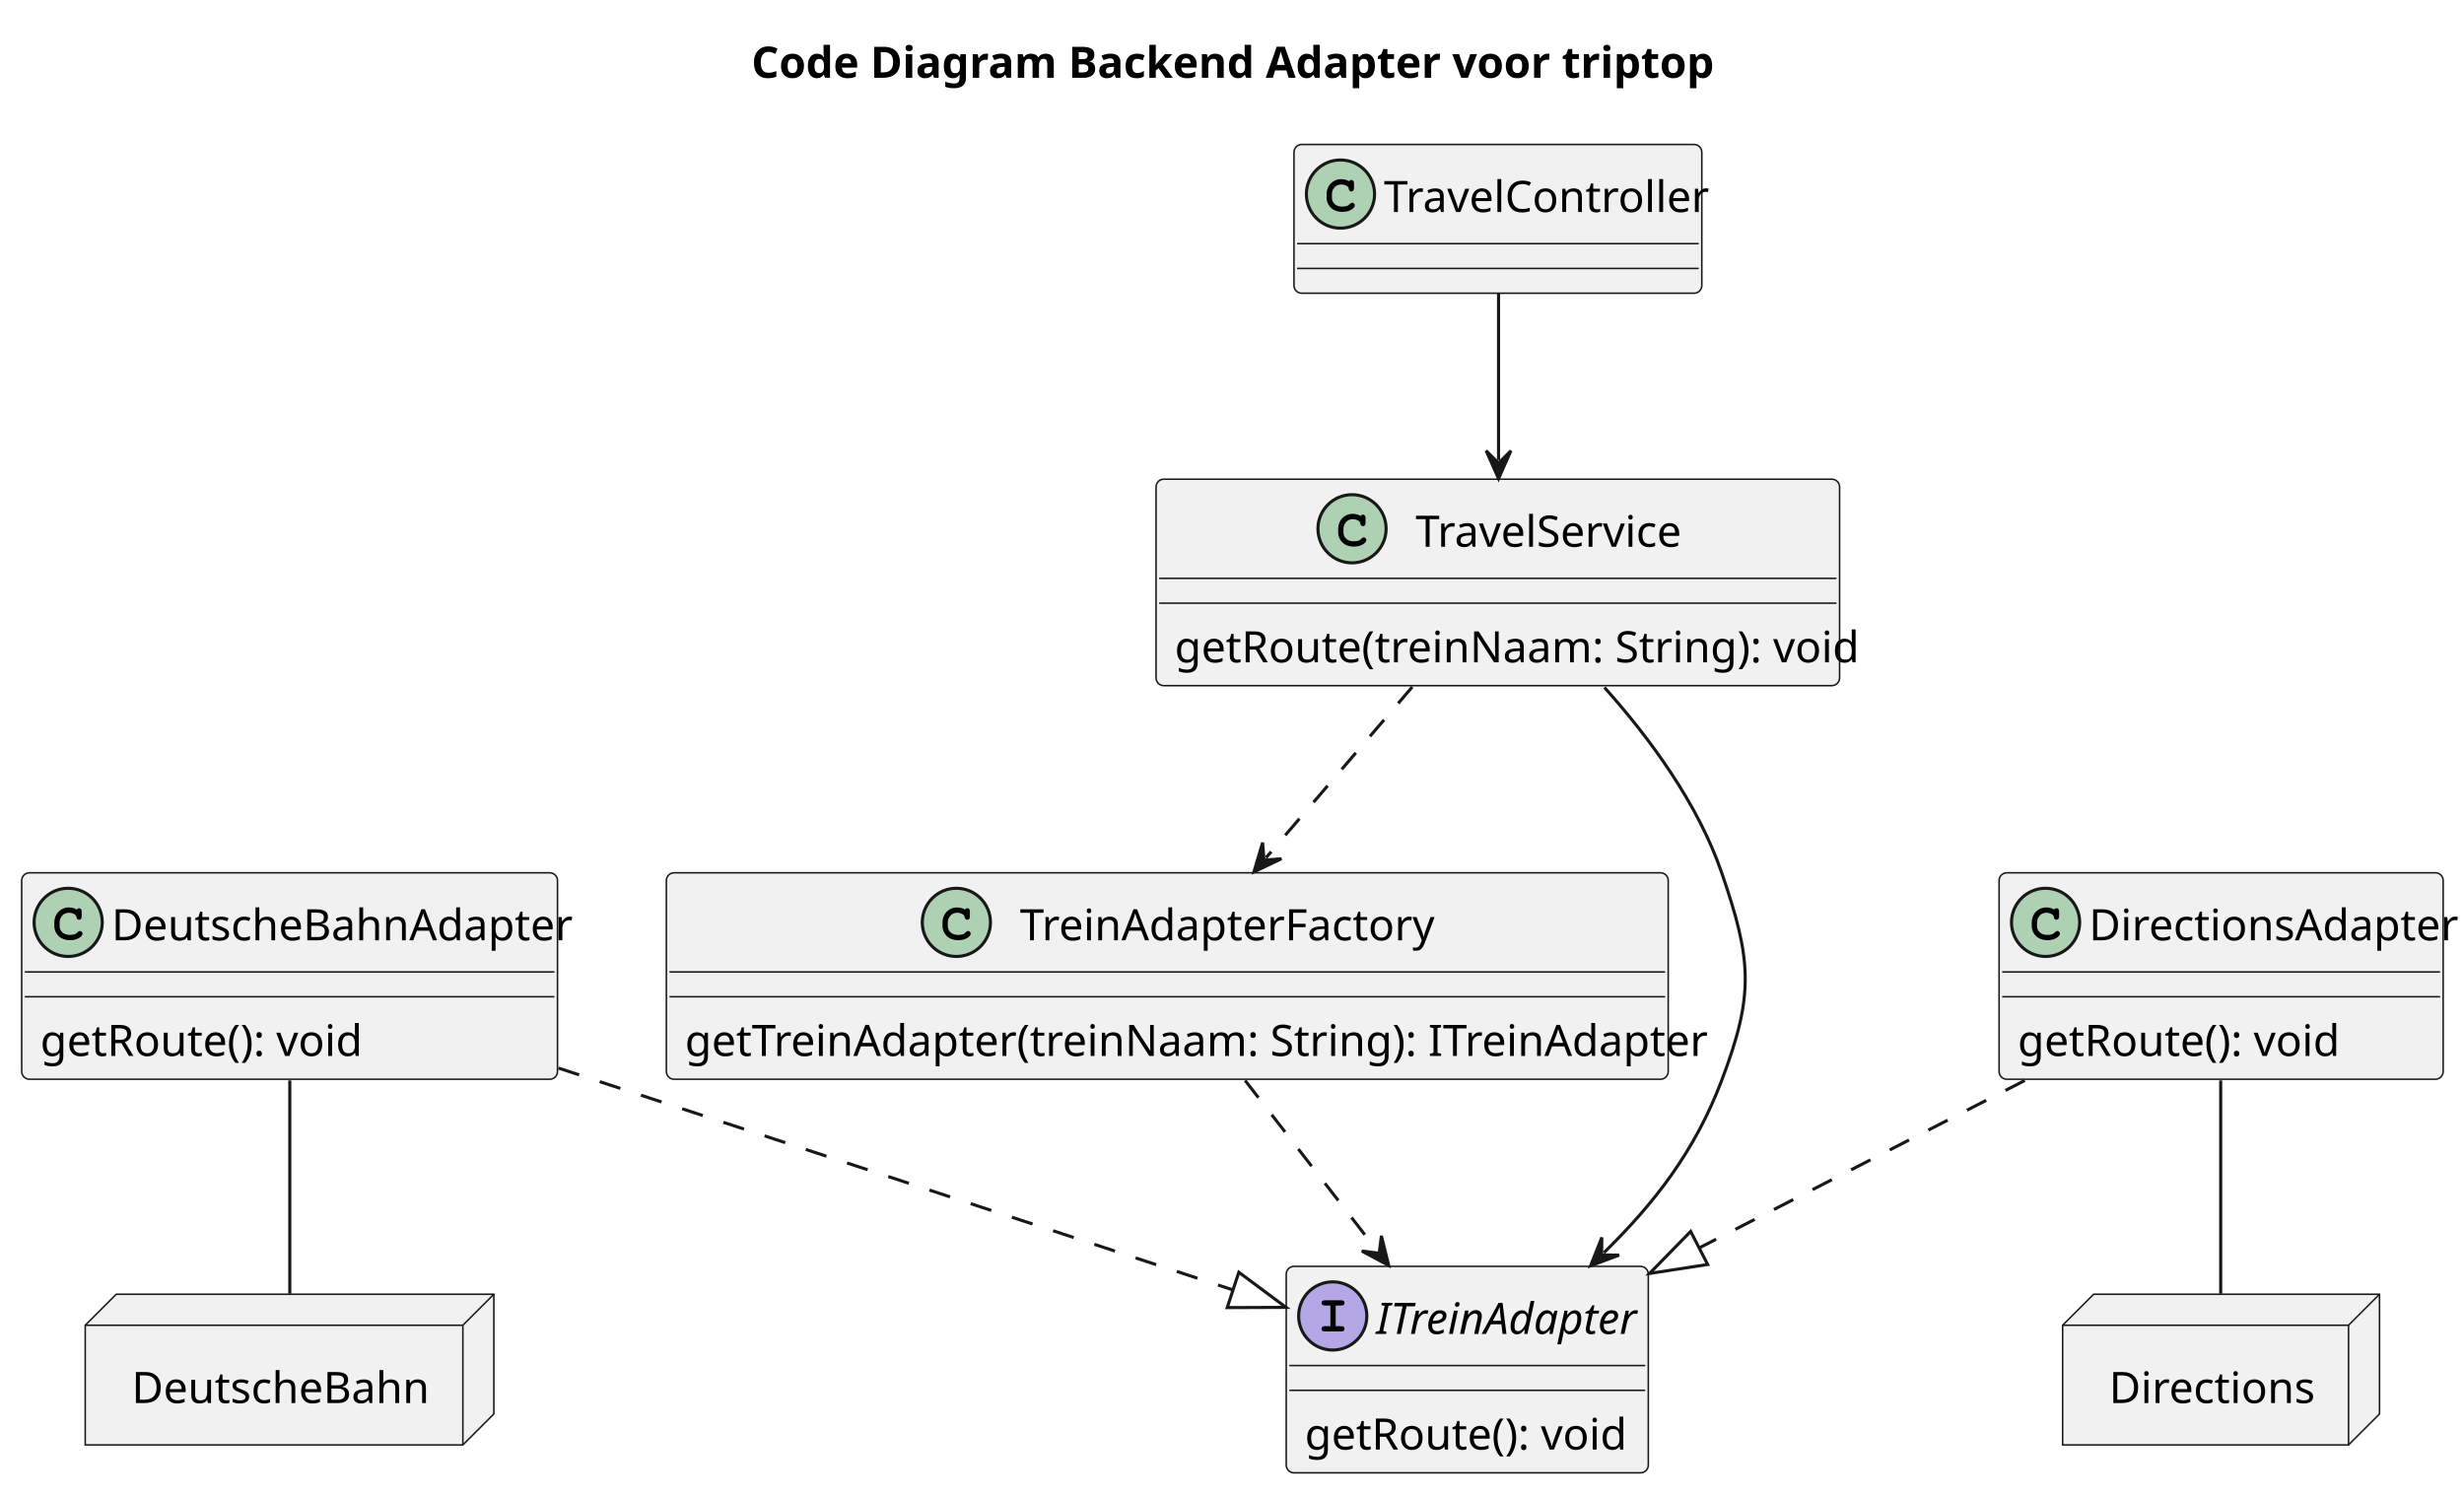
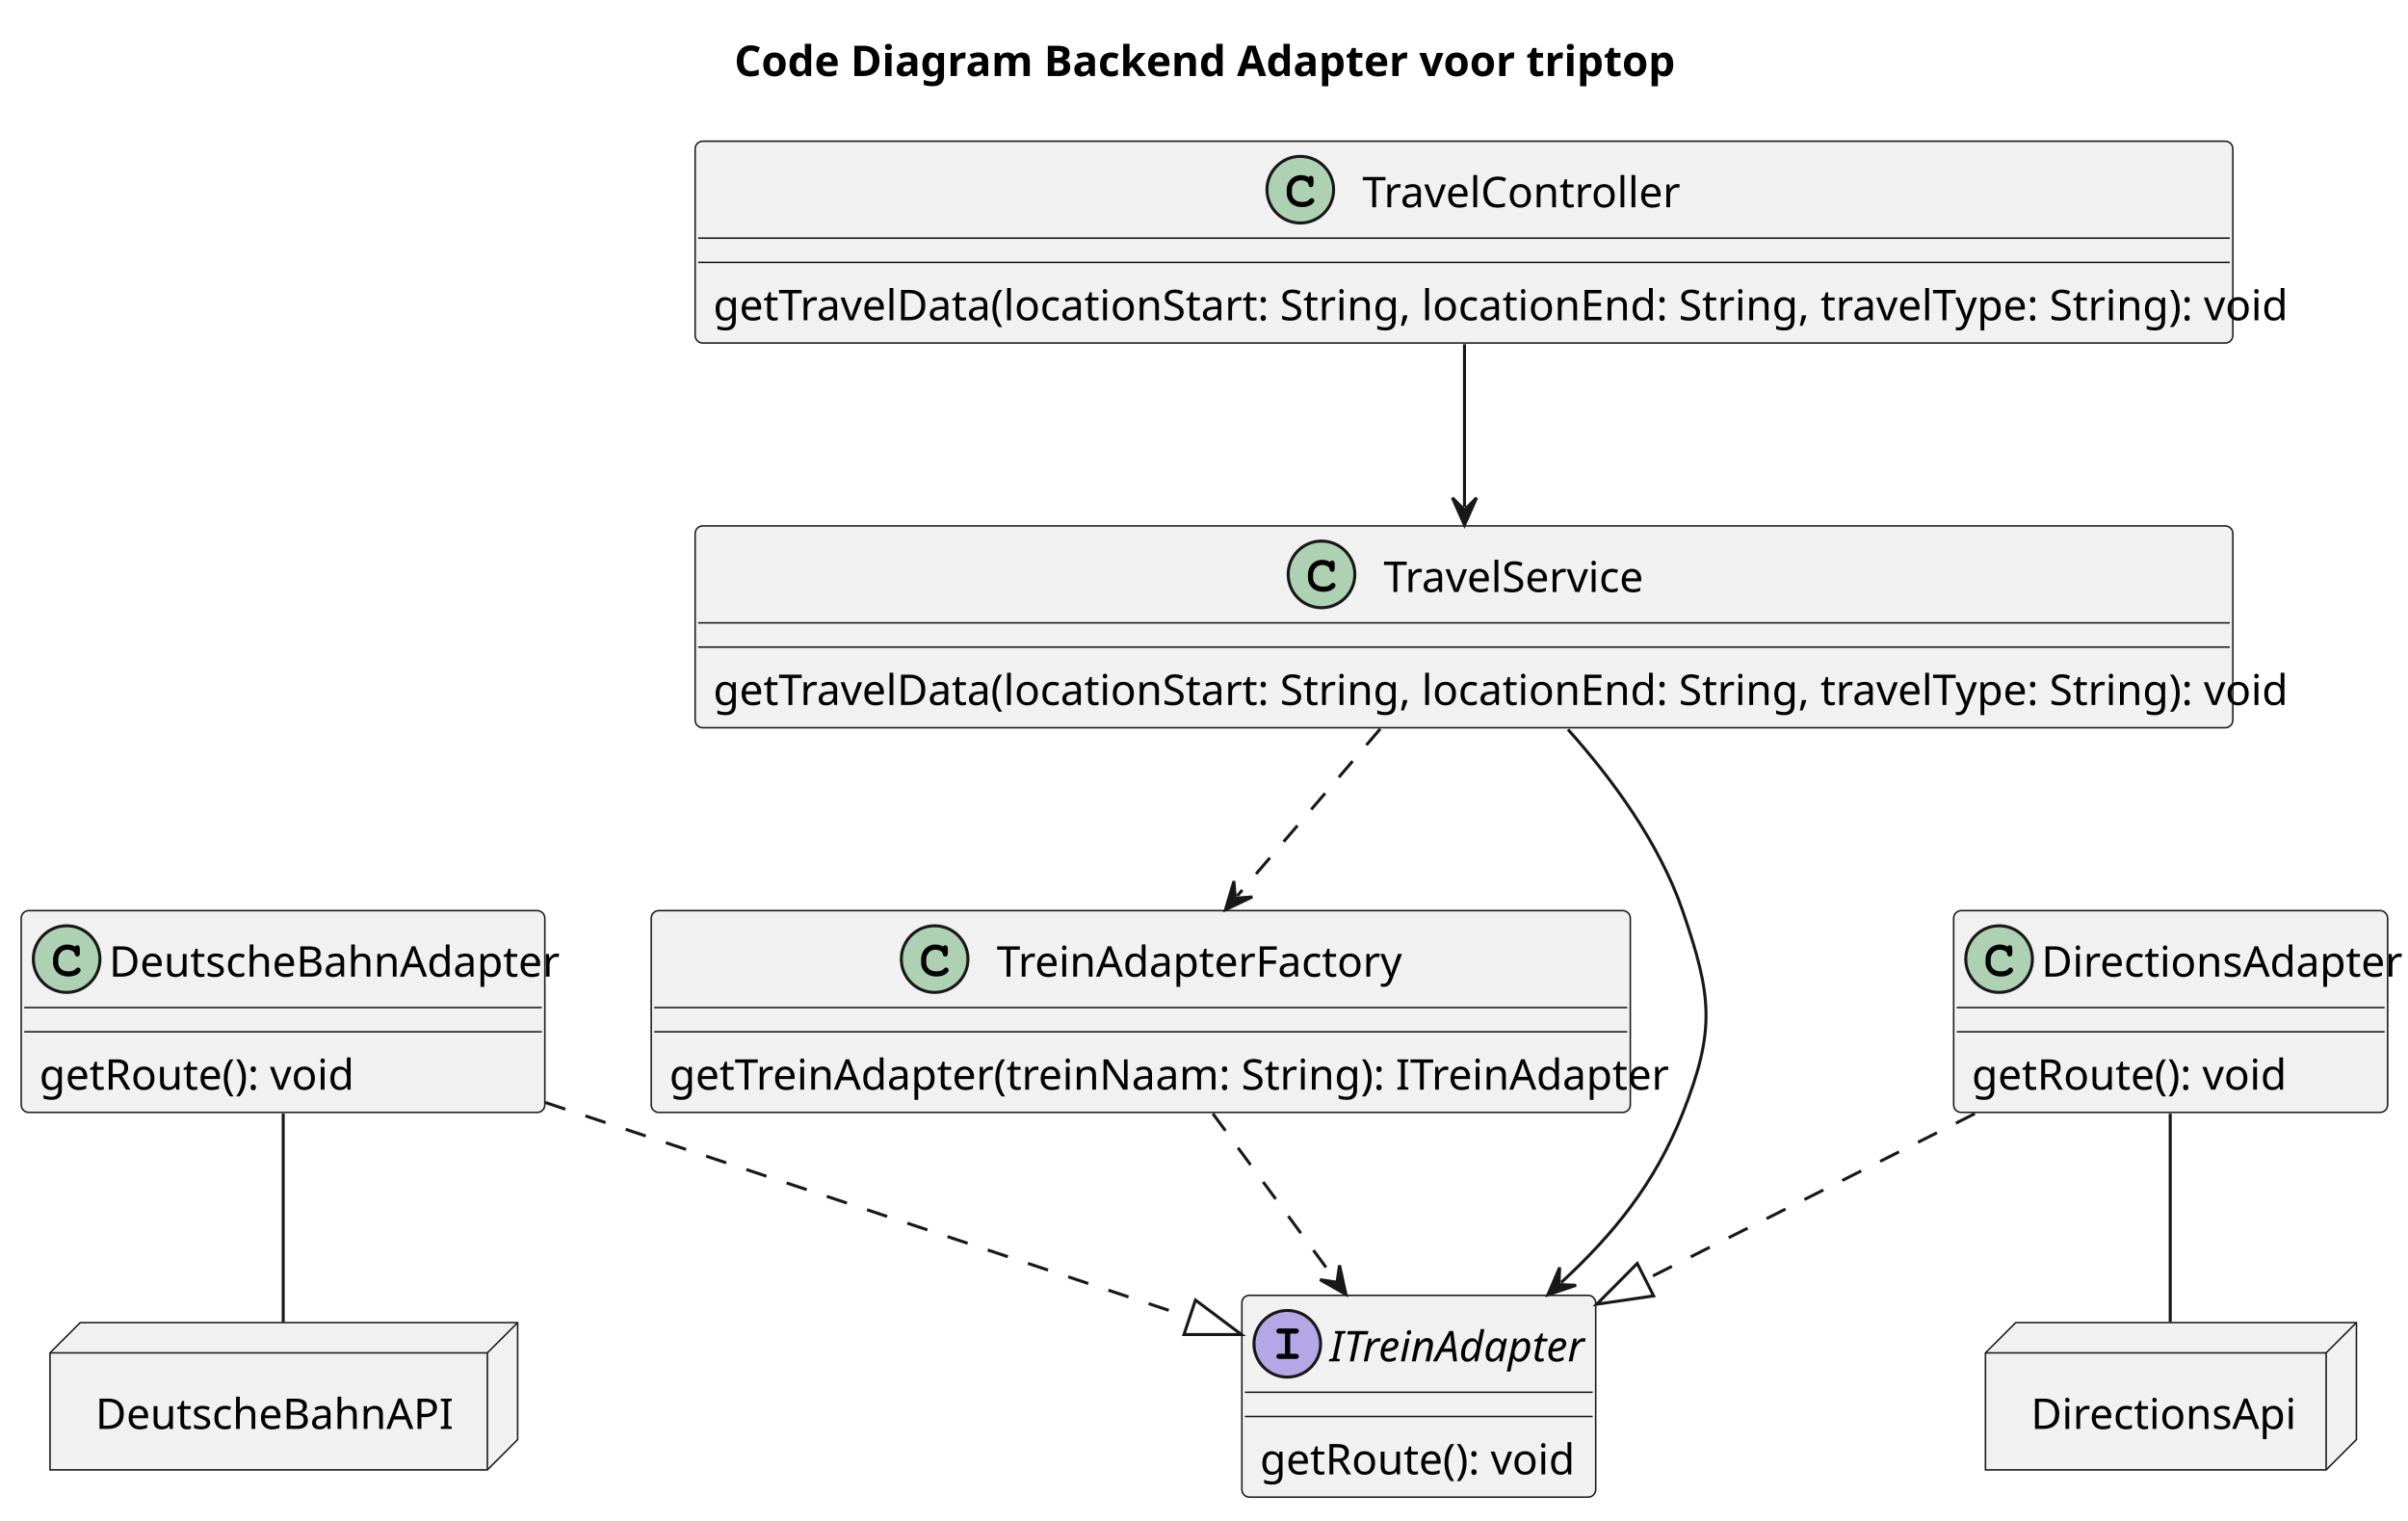
- <svg xmlns="http://www.w3.org/2000/svg" contentStyleType="text/css" height="483px" preserveAspectRatio="none" style="width:795px;height:483px;background:#FFFFFF;" version="1.1" viewBox="0 0 795 483" width="795px" zoomAndPan="magnify">
+ <svg xmlns="http://www.w3.org/2000/svg" contentStyleType="text/css" height="502px" preserveAspectRatio="none" style="width:795px;height:502px;background:#FFFFFF;" version="1.1" viewBox="0 0 795 502" width="795px" zoomAndPan="magnify">
  <defs />
  <g>
    <text fill="#000000" font-family="sans-serif" font-size="14" font-weight="bold" lengthAdjust="spacing" textLength="296.379" x="242.448" y="25.107">Code Diagram Backend Adapter voor triptop</text>
    <g id="elem_DeutscheBahnAPI">
-       <polygon fill="#F1F1F1" points="27.5,427.621,37.5,417.621,159.341,417.621,159.341,456.242,149.341,466.242,27.5,466.242,27.5,427.621" style="stroke:#181818;stroke-width:0.5;" />
-       <line style="stroke:#181818;stroke-width:0.5;" x1="149.341" x2="159.341" y1="427.621" y2="417.621" />
-       <line style="stroke:#181818;stroke-width:0.5;" x1="27.5" x2="149.341" y1="427.621" y2="427.621" />
-       <line style="stroke:#181818;stroke-width:0.5;" x1="149.341" x2="149.341" y1="427.621" y2="466.242" />
-       <text fill="#000000" font-family="sans-serif" font-size="14" lengthAdjust="spacing" textLength="91.841" x="42.5" y="452.728">DeutscheBahn</text>
+       <polygon fill="#F1F1F1" points="16.5,446.621,26.5,436.621,170.906,436.621,170.906,475.242,160.906,485.242,16.5,485.242,16.5,446.621" style="stroke:#181818;stroke-width:0.5;" />
+       <line style="stroke:#181818;stroke-width:0.5;" x1="160.906" x2="170.906" y1="446.621" y2="436.621" />
+       <line style="stroke:#181818;stroke-width:0.5;" x1="16.5" x2="160.906" y1="446.621" y2="446.621" />
+       <line style="stroke:#181818;stroke-width:0.5;" x1="160.906" x2="160.906" y1="446.621" y2="485.242" />
+       <text fill="#000000" font-family="sans-serif" font-size="14" lengthAdjust="spacing" textLength="114.406" x="31.5" y="471.728">DeutscheBahnAPI</text>
    </g>
    <g id="elem_DirectionsApi">
-       <polygon fill="#F1F1F1" points="665.5,427.621,675.5,417.621,767.741,417.621,767.741,456.242,757.741,466.242,665.5,466.242,665.5,427.621" style="stroke:#181818;stroke-width:0.5;" />
-       <line style="stroke:#181818;stroke-width:0.5;" x1="757.741" x2="767.741" y1="427.621" y2="417.621" />
-       <line style="stroke:#181818;stroke-width:0.5;" x1="665.5" x2="757.741" y1="427.621" y2="427.621" />
-       <line style="stroke:#181818;stroke-width:0.5;" x1="757.741" x2="757.741" y1="427.621" y2="466.242" />
-       <text fill="#000000" font-family="sans-serif" font-size="14" lengthAdjust="spacing" textLength="62.241" x="680.5" y="452.728">Directions</text>
+       <polygon fill="#F1F1F1" points="655.5,446.621,665.5,436.621,777.976,436.621,777.976,475.242,767.976,485.242,655.5,485.242,655.5,446.621" style="stroke:#181818;stroke-width:0.5;" />
+       <line style="stroke:#181818;stroke-width:0.5;" x1="767.976" x2="777.976" y1="446.621" y2="436.621" />
+       <line style="stroke:#181818;stroke-width:0.5;" x1="655.5" x2="767.976" y1="446.621" y2="446.621" />
+       <line style="stroke:#181818;stroke-width:0.5;" x1="767.976" x2="767.976" y1="446.621" y2="485.242" />
+       <text fill="#000000" font-family="sans-serif" font-size="14" lengthAdjust="spacing" textLength="82.476" x="670.5" y="471.728">DirectionsApi</text>
    </g>
    <g id="elem_TravelController">
-       <rect codeLine="4" fill="#F1F1F1" height="48" id="TravelController" rx="2.5" ry="2.5" style="stroke:#181818;stroke-width:0.5;" width="131.586" x="417.5" y="46.621" />
-       <ellipse cx="432.5" cy="62.621" fill="#ADD1B2" rx="11" ry="11" style="stroke:#181818;stroke-width:1.0;" />
-       <path d="M435.266,58.496 Q435.422,58.277 435.609,58.168 Q435.797,58.059 436.016,58.059 Q436.391,58.059 436.625,58.324 Q436.859,58.574 436.859,59.184 L436.859,60.637 Q436.859,61.246 436.625,61.512 Q436.391,61.777 436.016,61.777 Q435.672,61.777 435.469,61.574 Q435.266,61.387 435.156,60.871 Q435.109,60.512 434.922,60.324 Q434.594,59.949 433.984,59.73 Q433.375,59.512 432.75,59.512 Q431.984,59.512 431.344,59.84 Q430.719,60.168 430.219,60.918 Q429.734,61.668 429.734,62.699 L429.734,63.793 Q429.734,65.027 430.625,65.856 Q431.516,66.668 433.109,66.668 Q434.047,66.668 434.703,66.418 Q435.094,66.262 435.516,65.824 Q435.781,65.559 435.922,65.481 Q436.078,65.402 436.281,65.402 Q436.609,65.402 436.859,65.668 Q437.125,65.918 437.125,66.262 Q437.125,66.606 436.781,67.012 Q436.281,67.59 435.484,67.918 Q434.406,68.371 433.109,68.371 Q431.594,68.371 430.391,67.746 Q429.406,67.246 428.719,66.184 Q428.031,65.106 428.031,63.824 L428.031,62.668 Q428.031,61.34 428.641,60.199 Q429.266,59.043 430.359,58.434 Q431.453,57.809 432.688,57.809 Q433.422,57.809 434.062,57.98 Q434.719,58.137 435.266,58.496 Z " fill="#000000" />
-       <text fill="#000000" font-family="sans-serif" font-size="14" lengthAdjust="spacing" textLength="99.586" x="446.5" y="68.418">TravelController</text>
-       <line style="stroke:#181818;stroke-width:0.5;" x1="418.5" x2="548.086" y1="78.621" y2="78.621" />
-       <line style="stroke:#181818;stroke-width:0.5;" x1="418.5" x2="548.086" y1="86.621" y2="86.621" />
+       <rect codeLine="4" fill="#F1F1F1" height="66.621" id="TravelController" rx="2.5" ry="2.5" style="stroke:#181818;stroke-width:0.5;" width="507.674" x="229.5" y="46.621" />
+       <ellipse cx="429.294" cy="62.621" fill="#ADD1B2" rx="11" ry="11" style="stroke:#181818;stroke-width:1.0;" />
+       <path d="M432.06,58.496 Q432.216,58.277 432.403,58.168 Q432.591,58.059 432.81,58.059 Q433.185,58.059 433.419,58.324 Q433.653,58.574 433.653,59.184 L433.653,60.637 Q433.653,61.246 433.419,61.512 Q433.185,61.777 432.81,61.777 Q432.466,61.777 432.263,61.574 Q432.06,61.387 431.95,60.871 Q431.903,60.512 431.716,60.324 Q431.388,59.949 430.778,59.73 Q430.169,59.512 429.544,59.512 Q428.778,59.512 428.138,59.84 Q427.513,60.168 427.013,60.918 Q426.528,61.668 426.528,62.699 L426.528,63.793 Q426.528,65.027 427.419,65.856 Q428.31,66.668 429.903,66.668 Q430.841,66.668 431.497,66.418 Q431.888,66.262 432.31,65.824 Q432.575,65.559 432.716,65.481 Q432.872,65.402 433.075,65.402 Q433.403,65.402 433.653,65.668 Q433.919,65.918 433.919,66.262 Q433.919,66.606 433.575,67.012 Q433.075,67.59 432.278,67.918 Q431.2,68.371 429.903,68.371 Q428.388,68.371 427.185,67.746 Q426.2,67.246 425.513,66.184 Q424.825,65.106 424.825,63.824 L424.825,62.668 Q424.825,61.34 425.435,60.199 Q426.06,59.043 427.153,58.434 Q428.247,57.809 429.481,57.809 Q430.216,57.809 430.856,57.98 Q431.513,58.137 432.06,58.496 Z " fill="#000000" />
+       <text fill="#000000" font-family="sans-serif" font-size="14" lengthAdjust="spacing" textLength="99.586" x="449.794" y="68.418">TravelController</text>
+       <line style="stroke:#181818;stroke-width:0.5;" x1="230.5" x2="736.174" y1="78.621" y2="78.621" />
+       <line style="stroke:#181818;stroke-width:0.5;" x1="230.5" x2="736.174" y1="86.621" y2="86.621" />
+       <text fill="#000000" font-family="sans-serif" font-size="14" lengthAdjust="spacing" textLength="495.674" x="235.5" y="105.728">getTravelData(locationStart: String, locationEnd: String, travelType: String): void</text>
    </g>
    <g id="elem_TravelService">
-       <rect codeLine="7" fill="#F1F1F1" height="66.621" id="TravelService" rx="2.5" ry="2.5" style="stroke:#181818;stroke-width:0.5;" width="220.537" x="373" y="154.621" />
-       <ellipse cx="436.229" cy="170.621" fill="#ADD1B2" rx="11" ry="11" style="stroke:#181818;stroke-width:1.0;" />
-       <path d="M438.995,166.496 Q439.151,166.277 439.338,166.168 Q439.526,166.059 439.745,166.059 Q440.12,166.059 440.354,166.324 Q440.588,166.574 440.588,167.184 L440.588,168.637 Q440.588,169.246 440.354,169.512 Q440.12,169.777 439.745,169.777 Q439.401,169.777 439.198,169.574 Q438.995,169.387 438.885,168.871 Q438.838,168.512 438.651,168.324 Q438.323,167.949 437.713,167.731 Q437.104,167.512 436.479,167.512 Q435.713,167.512 435.073,167.84 Q434.448,168.168 433.948,168.918 Q433.463,169.668 433.463,170.699 L433.463,171.793 Q433.463,173.027 434.354,173.856 Q435.245,174.668 436.838,174.668 Q437.776,174.668 438.432,174.418 Q438.823,174.262 439.245,173.824 Q439.51,173.559 439.651,173.481 Q439.807,173.402 440.01,173.402 Q440.338,173.402 440.588,173.668 Q440.854,173.918 440.854,174.262 Q440.854,174.606 440.51,175.012 Q440.01,175.59 439.213,175.918 Q438.135,176.371 436.838,176.371 Q435.323,176.371 434.12,175.746 Q433.135,175.246 432.448,174.184 Q431.76,173.106 431.76,171.824 L431.76,170.668 Q431.76,169.34 432.37,168.199 Q432.995,167.043 434.088,166.434 Q435.182,165.809 436.416,165.809 Q437.151,165.809 437.791,165.981 Q438.448,166.137 438.995,166.496 Z " fill="#000000" />
-       <text fill="#000000" font-family="sans-serif" font-size="14" lengthAdjust="spacing" textLength="85.579" x="456.729" y="176.418">TravelService</text>
-       <line style="stroke:#181818;stroke-width:0.5;" x1="374" x2="592.537" y1="186.621" y2="186.621" />
-       <line style="stroke:#181818;stroke-width:0.5;" x1="374" x2="592.537" y1="194.621" y2="194.621" />
-       <text fill="#000000" font-family="sans-serif" font-size="14" lengthAdjust="spacing" textLength="208.537" x="379" y="213.728">getRoute(treinNaam: String): void</text>
+       <rect codeLine="7" fill="#F1F1F1" height="66.621" id="TravelService" rx="2.5" ry="2.5" style="stroke:#181818;stroke-width:0.5;" width="507.674" x="229.5" y="173.621" />
+       <ellipse cx="436.297" cy="189.621" fill="#ADD1B2" rx="11" ry="11" style="stroke:#181818;stroke-width:1.0;" />
+       <path d="M439.063,185.496 Q439.219,185.277 439.407,185.168 Q439.594,185.059 439.813,185.059 Q440.188,185.059 440.422,185.324 Q440.657,185.574 440.657,186.184 L440.657,187.637 Q440.657,188.246 440.422,188.512 Q440.188,188.777 439.813,188.777 Q439.469,188.777 439.266,188.574 Q439.063,188.387 438.954,187.871 Q438.907,187.512 438.719,187.324 Q438.391,186.949 437.782,186.731 Q437.172,186.512 436.547,186.512 Q435.782,186.512 435.141,186.84 Q434.516,187.168 434.016,187.918 Q433.532,188.668 433.532,189.699 L433.532,190.793 Q433.532,192.027 434.422,192.856 Q435.313,193.668 436.907,193.668 Q437.844,193.668 438.5,193.418 Q438.891,193.262 439.313,192.824 Q439.579,192.559 439.719,192.481 Q439.875,192.402 440.079,192.402 Q440.407,192.402 440.657,192.668 Q440.922,192.918 440.922,193.262 Q440.922,193.606 440.579,194.012 Q440.079,194.59 439.282,194.918 Q438.204,195.371 436.907,195.371 Q435.391,195.371 434.188,194.746 Q433.204,194.246 432.516,193.184 Q431.829,192.106 431.829,190.824 L431.829,189.668 Q431.829,188.34 432.438,187.199 Q433.063,186.043 434.157,185.434 Q435.25,184.809 436.485,184.809 Q437.219,184.809 437.86,184.981 Q438.516,185.137 439.063,185.496 Z " fill="#000000" />
+       <text fill="#000000" font-family="sans-serif" font-size="14" lengthAdjust="spacing" textLength="85.579" x="456.797" y="195.418">TravelService</text>
+       <line style="stroke:#181818;stroke-width:0.5;" x1="230.5" x2="736.174" y1="205.621" y2="205.621" />
+       <line style="stroke:#181818;stroke-width:0.5;" x1="230.5" x2="736.174" y1="213.621" y2="213.621" />
+       <text fill="#000000" font-family="sans-serif" font-size="14" lengthAdjust="spacing" textLength="495.674" x="235.5" y="232.728">getTravelData(locationStart: String, locationEnd: String, travelType: String): void</text>
    </g>
    <g id="elem_TreinAdapterFactory">
-       <rect codeLine="10" fill="#F1F1F1" height="66.621" id="TreinAdapterFactory" rx="2.5" ry="2.5" style="stroke:#181818;stroke-width:0.5;" width="323.247" x="215" y="281.621" />
-       <ellipse cx="308.57" cy="297.621" fill="#ADD1B2" rx="11" ry="11" style="stroke:#181818;stroke-width:1.0;" />
-       <path d="M311.336,293.496 Q311.492,293.277 311.68,293.168 Q311.867,293.059 312.086,293.059 Q312.461,293.059 312.695,293.324 Q312.93,293.574 312.93,294.184 L312.93,295.637 Q312.93,296.246 312.695,296.512 Q312.461,296.777 312.086,296.777 Q311.742,296.777 311.539,296.574 Q311.336,296.387 311.227,295.871 Q311.18,295.512 310.992,295.324 Q310.664,294.949 310.055,294.731 Q309.445,294.512 308.82,294.512 Q308.055,294.512 307.414,294.84 Q306.789,295.168 306.289,295.918 Q305.805,296.668 305.805,297.699 L305.805,298.793 Q305.805,300.027 306.695,300.856 Q307.586,301.668 309.18,301.668 Q310.117,301.668 310.773,301.418 Q311.164,301.262 311.586,300.824 Q311.852,300.559 311.992,300.481 Q312.148,300.402 312.352,300.402 Q312.68,300.402 312.93,300.668 Q313.195,300.918 313.195,301.262 Q313.195,301.606 312.852,302.012 Q312.352,302.59 311.555,302.918 Q310.477,303.371 309.18,303.371 Q307.664,303.371 306.461,302.746 Q305.477,302.246 304.789,301.184 Q304.102,300.106 304.102,298.824 L304.102,297.668 Q304.102,296.34 304.711,295.199 Q305.336,294.043 306.43,293.434 Q307.523,292.809 308.758,292.809 Q309.492,292.809 310.133,292.981 Q310.789,293.137 311.336,293.496 Z " fill="#000000" />
-       <text fill="#000000" font-family="sans-serif" font-size="14" lengthAdjust="spacing" textLength="127.606" x="329.07" y="303.418">TreinAdapterFactory</text>
-       <line style="stroke:#181818;stroke-width:0.5;" x1="216" x2="537.247" y1="313.621" y2="313.621" />
-       <line style="stroke:#181818;stroke-width:0.5;" x1="216" x2="537.247" y1="321.621" y2="321.621" />
-       <text fill="#000000" font-family="sans-serif" font-size="14" lengthAdjust="spacing" textLength="311.247" x="221" y="340.728">getTreinAdapter(treinNaam: String): ITreinAdapter</text>
+       <rect codeLine="10" fill="#F1F1F1" height="66.621" id="TreinAdapterFactory" rx="2.5" ry="2.5" style="stroke:#181818;stroke-width:0.5;" width="323.247" x="215" y="300.621" />
+       <ellipse cx="308.57" cy="316.621" fill="#ADD1B2" rx="11" ry="11" style="stroke:#181818;stroke-width:1.0;" />
+       <path d="M311.336,312.496 Q311.492,312.277 311.68,312.168 Q311.867,312.059 312.086,312.059 Q312.461,312.059 312.695,312.324 Q312.93,312.574 312.93,313.184 L312.93,314.637 Q312.93,315.246 312.695,315.512 Q312.461,315.777 312.086,315.777 Q311.742,315.777 311.539,315.574 Q311.336,315.387 311.227,314.871 Q311.18,314.512 310.992,314.324 Q310.664,313.949 310.055,313.731 Q309.445,313.512 308.82,313.512 Q308.055,313.512 307.414,313.84 Q306.789,314.168 306.289,314.918 Q305.805,315.668 305.805,316.699 L305.805,317.793 Q305.805,319.027 306.695,319.856 Q307.586,320.668 309.18,320.668 Q310.117,320.668 310.773,320.418 Q311.164,320.262 311.586,319.824 Q311.852,319.559 311.992,319.481 Q312.148,319.402 312.352,319.402 Q312.68,319.402 312.93,319.668 Q313.195,319.918 313.195,320.262 Q313.195,320.606 312.852,321.012 Q312.352,321.59 311.555,321.918 Q310.477,322.371 309.18,322.371 Q307.664,322.371 306.461,321.746 Q305.477,321.246 304.789,320.184 Q304.102,319.106 304.102,317.824 L304.102,316.668 Q304.102,315.34 304.711,314.199 Q305.336,313.043 306.43,312.434 Q307.523,311.809 308.758,311.809 Q309.492,311.809 310.133,311.981 Q310.789,312.137 311.336,312.496 Z " fill="#000000" />
+       <text fill="#000000" font-family="sans-serif" font-size="14" lengthAdjust="spacing" textLength="127.606" x="329.07" y="322.418">TreinAdapterFactory</text>
+       <line style="stroke:#181818;stroke-width:0.5;" x1="216" x2="537.247" y1="332.621" y2="332.621" />
+       <line style="stroke:#181818;stroke-width:0.5;" x1="216" x2="537.247" y1="340.621" y2="340.621" />
+       <text fill="#000000" font-family="sans-serif" font-size="14" lengthAdjust="spacing" textLength="311.247" x="221" y="359.728">getTreinAdapter(treinNaam: String): ITreinAdapter</text>
    </g>
    <g id="elem_ITreinAdapter">
-       <rect codeLine="15" fill="#F1F1F1" height="66.621" id="ITreinAdapter" rx="2.5" ry="2.5" style="stroke:#181818;stroke-width:0.5;" width="116.82" x="415" y="408.621" />
-       <ellipse cx="430" cy="424.621" fill="#B4A7E5" rx="11" ry="11" style="stroke:#181818;stroke-width:1.0;" />
-       <path d="M430.953,421.262 L430.953,427.918 L432.672,427.918 Q433.281,427.918 433.547,428.152 Q433.812,428.387 433.812,428.777 Q433.812,429.152 433.547,429.387 Q433.281,429.621 432.672,429.621 L427.531,429.621 Q426.922,429.621 426.656,429.387 Q426.391,429.152 426.391,428.762 Q426.391,428.387 426.656,428.152 Q426.922,427.918 427.531,427.918 L429.25,427.918 L429.25,421.262 L427.531,421.262 Q426.922,421.262 426.656,421.027 Q426.391,420.793 426.391,420.402 Q426.391,420.027 426.656,419.793 Q426.922,419.559 427.531,419.559 L432.672,419.559 Q433.281,419.559 433.547,419.793 Q433.812,420.027 433.812,420.402 Q433.812,420.793 433.547,421.027 Q433.281,421.262 432.672,421.262 L430.953,421.262 Z " fill="#000000" />
-       <text fill="#000000" font-family="sans-serif" font-size="14" font-style="italic" lengthAdjust="spacing" textLength="84.82" x="444" y="430.418">ITreinAdapter</text>
-       <line style="stroke:#181818;stroke-width:0.5;" x1="416" x2="530.82" y1="440.621" y2="440.621" />
-       <line style="stroke:#181818;stroke-width:0.5;" x1="416" x2="530.82" y1="448.621" y2="448.621" />
-       <text fill="#000000" font-family="sans-serif" font-size="14" lengthAdjust="spacing" textLength="99.606" x="421" y="467.728">getRoute(): void</text>
+       <rect codeLine="15" fill="#F1F1F1" height="66.621" id="ITreinAdapter" rx="2.5" ry="2.5" style="stroke:#181818;stroke-width:0.5;" width="116.82" x="410" y="427.621" />
+       <ellipse cx="425" cy="443.621" fill="#B4A7E5" rx="11" ry="11" style="stroke:#181818;stroke-width:1.0;" />
+       <path d="M425.953,440.262 L425.953,446.918 L427.672,446.918 Q428.281,446.918 428.547,447.152 Q428.812,447.387 428.812,447.777 Q428.812,448.152 428.547,448.387 Q428.281,448.621 427.672,448.621 L422.531,448.621 Q421.922,448.621 421.656,448.387 Q421.391,448.152 421.391,447.762 Q421.391,447.387 421.656,447.152 Q421.922,446.918 422.531,446.918 L424.25,446.918 L424.25,440.262 L422.531,440.262 Q421.922,440.262 421.656,440.027 Q421.391,439.793 421.391,439.402 Q421.391,439.027 421.656,438.793 Q421.922,438.559 422.531,438.559 L427.672,438.559 Q428.281,438.559 428.547,438.793 Q428.812,439.027 428.812,439.402 Q428.812,439.793 428.547,440.027 Q428.281,440.262 427.672,440.262 L425.953,440.262 Z " fill="#000000" />
+       <text fill="#000000" font-family="sans-serif" font-size="14" font-style="italic" lengthAdjust="spacing" textLength="84.82" x="439" y="449.418">ITreinAdapter</text>
+       <line style="stroke:#181818;stroke-width:0.5;" x1="411" x2="525.82" y1="459.621" y2="459.621" />
+       <line style="stroke:#181818;stroke-width:0.5;" x1="411" x2="525.82" y1="467.621" y2="467.621" />
+       <text fill="#000000" font-family="sans-serif" font-size="14" lengthAdjust="spacing" textLength="99.606" x="416" y="486.728">getRoute(): void</text>
    </g>
    <g id="elem_DirectionsAdapter">
-       <rect codeLine="18" fill="#F1F1F1" height="66.621" id="DirectionsAdapter" rx="2.5" ry="2.5" style="stroke:#181818;stroke-width:0.5;" width="143.275" x="645" y="281.621" />
-       <ellipse cx="660" cy="297.621" fill="#ADD1B2" rx="11" ry="11" style="stroke:#181818;stroke-width:1.0;" />
-       <path d="M662.766,293.496 Q662.922,293.277 663.109,293.168 Q663.297,293.059 663.516,293.059 Q663.891,293.059 664.125,293.324 Q664.359,293.574 664.359,294.184 L664.359,295.637 Q664.359,296.246 664.125,296.512 Q663.891,296.777 663.516,296.777 Q663.172,296.777 662.969,296.574 Q662.766,296.387 662.656,295.871 Q662.609,295.512 662.422,295.324 Q662.094,294.949 661.484,294.731 Q660.875,294.512 660.25,294.512 Q659.484,294.512 658.844,294.84 Q658.219,295.168 657.719,295.918 Q657.234,296.668 657.234,297.699 L657.234,298.793 Q657.234,300.027 658.125,300.856 Q659.016,301.668 660.609,301.668 Q661.547,301.668 662.203,301.418 Q662.594,301.262 663.016,300.824 Q663.281,300.559 663.422,300.481 Q663.578,300.402 663.781,300.402 Q664.109,300.402 664.359,300.668 Q664.625,300.918 664.625,301.262 Q664.625,301.606 664.281,302.012 Q663.781,302.59 662.984,302.918 Q661.906,303.371 660.609,303.371 Q659.094,303.371 657.891,302.746 Q656.906,302.246 656.219,301.184 Q655.531,300.106 655.531,298.824 L655.531,297.668 Q655.531,296.34 656.141,295.199 Q656.766,294.043 657.859,293.434 Q658.953,292.809 660.188,292.809 Q660.922,292.809 661.562,292.981 Q662.219,293.137 662.766,293.496 Z " fill="#000000" />
-       <text fill="#000000" font-family="sans-serif" font-size="14" lengthAdjust="spacing" textLength="111.275" x="674" y="303.418">DirectionsAdapter</text>
-       <line style="stroke:#181818;stroke-width:0.5;" x1="646" x2="787.275" y1="313.621" y2="313.621" />
-       <line style="stroke:#181818;stroke-width:0.5;" x1="646" x2="787.275" y1="321.621" y2="321.621" />
-       <text fill="#000000" font-family="sans-serif" font-size="14" lengthAdjust="spacing" textLength="99.606" x="651" y="340.728">getRoute(): void</text>
+       <rect codeLine="18" fill="#F1F1F1" height="66.621" id="DirectionsAdapter" rx="2.5" ry="2.5" style="stroke:#181818;stroke-width:0.5;" width="143.275" x="645" y="300.621" />
+       <ellipse cx="660" cy="316.621" fill="#ADD1B2" rx="11" ry="11" style="stroke:#181818;stroke-width:1.0;" />
+       <path d="M662.766,312.496 Q662.922,312.277 663.109,312.168 Q663.297,312.059 663.516,312.059 Q663.891,312.059 664.125,312.324 Q664.359,312.574 664.359,313.184 L664.359,314.637 Q664.359,315.246 664.125,315.512 Q663.891,315.777 663.516,315.777 Q663.172,315.777 662.969,315.574 Q662.766,315.387 662.656,314.871 Q662.609,314.512 662.422,314.324 Q662.094,313.949 661.484,313.731 Q660.875,313.512 660.25,313.512 Q659.484,313.512 658.844,313.84 Q658.219,314.168 657.719,314.918 Q657.234,315.668 657.234,316.699 L657.234,317.793 Q657.234,319.027 658.125,319.856 Q659.016,320.668 660.609,320.668 Q661.547,320.668 662.203,320.418 Q662.594,320.262 663.016,319.824 Q663.281,319.559 663.422,319.481 Q663.578,319.402 663.781,319.402 Q664.109,319.402 664.359,319.668 Q664.625,319.918 664.625,320.262 Q664.625,320.606 664.281,321.012 Q663.781,321.59 662.984,321.918 Q661.906,322.371 660.609,322.371 Q659.094,322.371 657.891,321.746 Q656.906,321.246 656.219,320.184 Q655.531,319.106 655.531,317.824 L655.531,316.668 Q655.531,315.34 656.141,314.199 Q656.766,313.043 657.859,312.434 Q658.953,311.809 660.188,311.809 Q660.922,311.809 661.562,311.981 Q662.219,312.137 662.766,312.496 Z " fill="#000000" />
+       <text fill="#000000" font-family="sans-serif" font-size="14" lengthAdjust="spacing" textLength="111.275" x="674" y="322.418">DirectionsAdapter</text>
+       <line style="stroke:#181818;stroke-width:0.5;" x1="646" x2="787.275" y1="332.621" y2="332.621" />
+       <line style="stroke:#181818;stroke-width:0.5;" x1="646" x2="787.275" y1="340.621" y2="340.621" />
+       <text fill="#000000" font-family="sans-serif" font-size="14" lengthAdjust="spacing" textLength="99.606" x="651" y="359.728">getRoute(): void</text>
    </g>
    <g id="elem_DeutscheBahnAdapter">
-       <rect codeLine="21" fill="#F1F1F1" height="66.621" id="DeutscheBahnAdapter" rx="2.5" ry="2.5" style="stroke:#181818;stroke-width:0.5;" width="172.875" x="7" y="281.621" />
-       <ellipse cx="22" cy="297.621" fill="#ADD1B2" rx="11" ry="11" style="stroke:#181818;stroke-width:1.0;" />
-       <path d="M24.766,293.496 Q24.922,293.277 25.109,293.168 Q25.297,293.059 25.516,293.059 Q25.891,293.059 26.125,293.324 Q26.359,293.574 26.359,294.184 L26.359,295.637 Q26.359,296.246 26.125,296.512 Q25.891,296.777 25.516,296.777 Q25.172,296.777 24.969,296.574 Q24.766,296.387 24.656,295.871 Q24.609,295.512 24.422,295.324 Q24.094,294.949 23.484,294.731 Q22.875,294.512 22.25,294.512 Q21.484,294.512 20.844,294.84 Q20.219,295.168 19.719,295.918 Q19.234,296.668 19.234,297.699 L19.234,298.793 Q19.234,300.027 20.125,300.856 Q21.016,301.668 22.609,301.668 Q23.547,301.668 24.203,301.418 Q24.594,301.262 25.016,300.824 Q25.281,300.559 25.422,300.481 Q25.578,300.402 25.781,300.402 Q26.109,300.402 26.359,300.668 Q26.625,300.918 26.625,301.262 Q26.625,301.606 26.281,302.012 Q25.781,302.59 24.984,302.918 Q23.906,303.371 22.609,303.371 Q21.094,303.371 19.891,302.746 Q18.906,302.246 18.219,301.184 Q17.531,300.106 17.531,298.824 L17.531,297.668 Q17.531,296.34 18.141,295.199 Q18.766,294.043 19.859,293.434 Q20.953,292.809 22.188,292.809 Q22.922,292.809 23.562,292.981 Q24.219,293.137 24.766,293.496 Z " fill="#000000" />
-       <text fill="#000000" font-family="sans-serif" font-size="14" lengthAdjust="spacing" textLength="140.875" x="36" y="303.418">DeutscheBahnAdapter</text>
-       <line style="stroke:#181818;stroke-width:0.5;" x1="8" x2="178.875" y1="313.621" y2="313.621" />
-       <line style="stroke:#181818;stroke-width:0.5;" x1="8" x2="178.875" y1="321.621" y2="321.621" />
-       <text fill="#000000" font-family="sans-serif" font-size="14" lengthAdjust="spacing" textLength="99.606" x="13" y="340.728">getRoute(): void</text>
+       <rect codeLine="21" fill="#F1F1F1" height="66.621" id="DeutscheBahnAdapter" rx="2.5" ry="2.5" style="stroke:#181818;stroke-width:0.5;" width="172.875" x="7" y="300.621" />
+       <ellipse cx="22" cy="316.621" fill="#ADD1B2" rx="11" ry="11" style="stroke:#181818;stroke-width:1.0;" />
+       <path d="M24.766,312.496 Q24.922,312.277 25.109,312.168 Q25.297,312.059 25.516,312.059 Q25.891,312.059 26.125,312.324 Q26.359,312.574 26.359,313.184 L26.359,314.637 Q26.359,315.246 26.125,315.512 Q25.891,315.777 25.516,315.777 Q25.172,315.777 24.969,315.574 Q24.766,315.387 24.656,314.871 Q24.609,314.512 24.422,314.324 Q24.094,313.949 23.484,313.731 Q22.875,313.512 22.25,313.512 Q21.484,313.512 20.844,313.84 Q20.219,314.168 19.719,314.918 Q19.234,315.668 19.234,316.699 L19.234,317.793 Q19.234,319.027 20.125,319.856 Q21.016,320.668 22.609,320.668 Q23.547,320.668 24.203,320.418 Q24.594,320.262 25.016,319.824 Q25.281,319.559 25.422,319.481 Q25.578,319.402 25.781,319.402 Q26.109,319.402 26.359,319.668 Q26.625,319.918 26.625,320.262 Q26.625,320.606 26.281,321.012 Q25.781,321.59 24.984,321.918 Q23.906,322.371 22.609,322.371 Q21.094,322.371 19.891,321.746 Q18.906,321.246 18.219,320.184 Q17.531,319.106 17.531,317.824 L17.531,316.668 Q17.531,315.34 18.141,314.199 Q18.766,313.043 19.859,312.434 Q20.953,311.809 22.188,311.809 Q22.922,311.809 23.562,311.981 Q24.219,312.137 24.766,312.496 Z " fill="#000000" />
+       <text fill="#000000" font-family="sans-serif" font-size="14" lengthAdjust="spacing" textLength="140.875" x="36" y="322.418">DeutscheBahnAdapter</text>
+       <line style="stroke:#181818;stroke-width:0.5;" x1="8" x2="178.875" y1="332.621" y2="332.621" />
+       <line style="stroke:#181818;stroke-width:0.5;" x1="8" x2="178.875" y1="340.621" y2="340.621" />
+       <text fill="#000000" font-family="sans-serif" font-size="14" lengthAdjust="spacing" textLength="99.606" x="13" y="359.728">getRoute(): void</text>
    </g>
    <g id="link_TravelController_TravelService">
-       <path codeLine="27" d="M483.5,94.721 C483.5,111.831 483.5,129.391 483.5,148.441 " fill="none" id="TravelController-to-TravelService" style="stroke:#181818;stroke-width:1.0;" />
-       <polygon fill="#181818" points="483.5,154.441,487.5,145.441,483.5,149.441,479.5,145.441,483.5,154.441" style="stroke:#181818;stroke-width:1.0;" />
+       <path codeLine="27" d="M483.5,113.641 C483.5,132.011 483.5,148.911 483.5,167.331 " fill="none" id="TravelController-to-TravelService" style="stroke:#181818;stroke-width:1.0;" />
+       <polygon fill="#181818" points="483.5,173.331,487.5,164.331,483.5,168.331,479.5,164.331,483.5,173.331" style="stroke:#181818;stroke-width:1.0;" />
    </g>
    <g id="link_TravelService_ITreinAdapter">
-       <path codeLine="28" d="M517.67,221.821 C532.33,238.211 547.83,259.291 555.5,281.621 C565.17,309.781 566.06,320.781 555.5,348.621 C546.82,371.491 533.895,388.142 517.476,404.232 " fill="none" id="TravelService-to-ITreinAdapter" style="stroke:#181818;stroke-width:1.0;" />
-       <polygon fill="#181818" points="513.19,408.431,522.418,404.989,516.761,404.932,516.819,399.275,513.19,408.431" style="stroke:#181818;stroke-width:1.0;" />
+       <path codeLine="28" d="M517.67,240.821 C532.33,257.211 547.83,278.291 555.5,300.621 C565.17,328.781 566.47,339.941 555.5,367.621 C546.32,390.781 532.699,407.452 515.429,423.392 " fill="none" id="TravelService-to-ITreinAdapter" style="stroke:#181818;stroke-width:1.0;" />
+       <polygon fill="#181818" points="511.02,427.461,520.346,424.296,514.694,424.07,514.92,418.418,511.02,427.461" style="stroke:#181818;stroke-width:1.0;" />
    </g>
    <g id="link_TravelService_TreinAdapterFactory">
-       <path codeLine="29" d="M455.67,221.641 C439.94,240.011 424.231,258.352 408.471,276.772 " fill="none" id="TravelService-to-TreinAdapterFactory" style="stroke:#181818;stroke-width:1.0;stroke-dasharray:7.0,7.0;" />
-       <polygon fill="#181818" points="404.57,281.331,413.46,277.093,407.821,277.532,407.382,271.892,404.57,281.331" style="stroke:#181818;stroke-width:1.0;" />
+       <path codeLine="29" d="M455.67,240.641 C439.94,259.011 424.231,277.352 408.471,295.772 " fill="none" id="TravelService-to-TreinAdapterFactory" style="stroke:#181818;stroke-width:1.0;stroke-dasharray:7.0,7.0;" />
+       <polygon fill="#181818" points="404.57,300.331,413.46,296.093,407.821,296.532,407.382,290.892,404.57,300.331" style="stroke:#181818;stroke-width:1.0;" />
    </g>
    <g id="link_DirectionsAdapter_ITreinAdapter">
-       <path codeLine="30" d="M653.29,348.641 C615.88,367.881 584.828,383.86 548.228,402.68 " fill="none" id="DirectionsAdapter-to-ITreinAdapter" style="stroke:#181818;stroke-width:1.0;stroke-dasharray:7.0,7.0;" />
-       <polygon fill="none" points="532.22,410.911,550.971,408.016,545.484,397.344,532.22,410.911" style="stroke:#181818;stroke-width:1.0;" />
+       <path codeLine="30" d="M651.99,367.641 C613.38,387.091 580.764,403.54 543.244,422.45 " fill="none" id="DirectionsAdapter-to-ITreinAdapter" style="stroke:#181818;stroke-width:1.0;stroke-dasharray:7.0,7.0;" />
+       <polygon fill="none" points="527.17,430.551,545.944,427.808,540.543,417.092,527.17,430.551" style="stroke:#181818;stroke-width:1.0;" />
    </g>
    <g id="link_DeutscheBahnAdapter_ITreinAdapter">
-       <path codeLine="31" d="M180.2,344.641 C252.05,368.281 335.111,395.597 397.831,416.227 " fill="none" id="DeutscheBahnAdapter-to-ITreinAdapter" style="stroke:#181818;stroke-width:1.0;stroke-dasharray:7.0,7.0;" />
-       <polygon fill="none" points="414.93,421.851,399.706,410.527,395.957,421.926,414.93,421.851" style="stroke:#181818;stroke-width:1.0;" />
+       <path codeLine="31" d="M180,363.951 C250.52,387.461 331.123,414.33 392.783,434.88 " fill="none" id="DeutscheBahnAdapter-to-ITreinAdapter" style="stroke:#181818;stroke-width:1.0;stroke-dasharray:7.0,7.0;" />
+       <polygon fill="none" points="409.86,440.571,394.68,429.188,390.886,440.572,409.86,440.571" style="stroke:#181818;stroke-width:1.0;" />
    </g>
    <g id="link_TreinAdapterFactory_ITreinAdapter">
-       <path codeLine="32" d="M401.73,348.641 C415.99,367.011 430.081,385.172 444.381,403.592 " fill="none" id="TreinAdapterFactory-to-ITreinAdapter" style="stroke:#181818;stroke-width:1.0;stroke-dasharray:7.0,7.0;" />
-       <polygon fill="#181818" points="448.06,408.331,445.701,398.769,444.994,404.382,439.381,403.675,448.06,408.331" style="stroke:#181818;stroke-width:1.0;" />
+       <path codeLine="32" d="M400.43,367.641 C413.95,386.011 427.253,404.079 440.813,422.499 " fill="none" id="TreinAdapterFactory-to-ITreinAdapter" style="stroke:#181818;stroke-width:1.0;stroke-dasharray:7.0,7.0;" />
+       <polygon fill="#181818" points="444.37,427.331,442.256,417.712,441.406,423.305,435.813,422.455,444.37,427.331" style="stroke:#181818;stroke-width:1.0;" />
    </g>
    <g id="link_DirectionsAdapter_DirectionsApi">
-       <path codeLine="40" d="M716.5,348.641 C716.5,370.191 716.5,397.991 716.5,417.451 " fill="none" id="DirectionsAdapter-DirectionsApi" style="stroke:#181818;stroke-width:1.0;" />
+       <path codeLine="40" d="M716.5,367.641 C716.5,389.191 716.5,416.991 716.5,436.451 " fill="none" id="DirectionsAdapter-DirectionsApi" style="stroke:#181818;stroke-width:1.0;" />
    </g>
    <g id="link_DeutscheBahnAdapter_DeutscheBahnAPI">
-       <path codeLine="41" d="M93.5,348.641 C93.5,370.191 93.5,397.991 93.5,417.451 " fill="none" id="DeutscheBahnAdapter-DeutscheBahnAPI" style="stroke:#181818;stroke-width:1.0;" />
+       <path codeLine="41" d="M93.5,367.641 C93.5,389.191 93.5,416.991 93.5,436.451 " fill="none" id="DeutscheBahnAdapter-DeutscheBahnAPI" style="stroke:#181818;stroke-width:1.0;" />
    </g>
  </g>
</svg>
